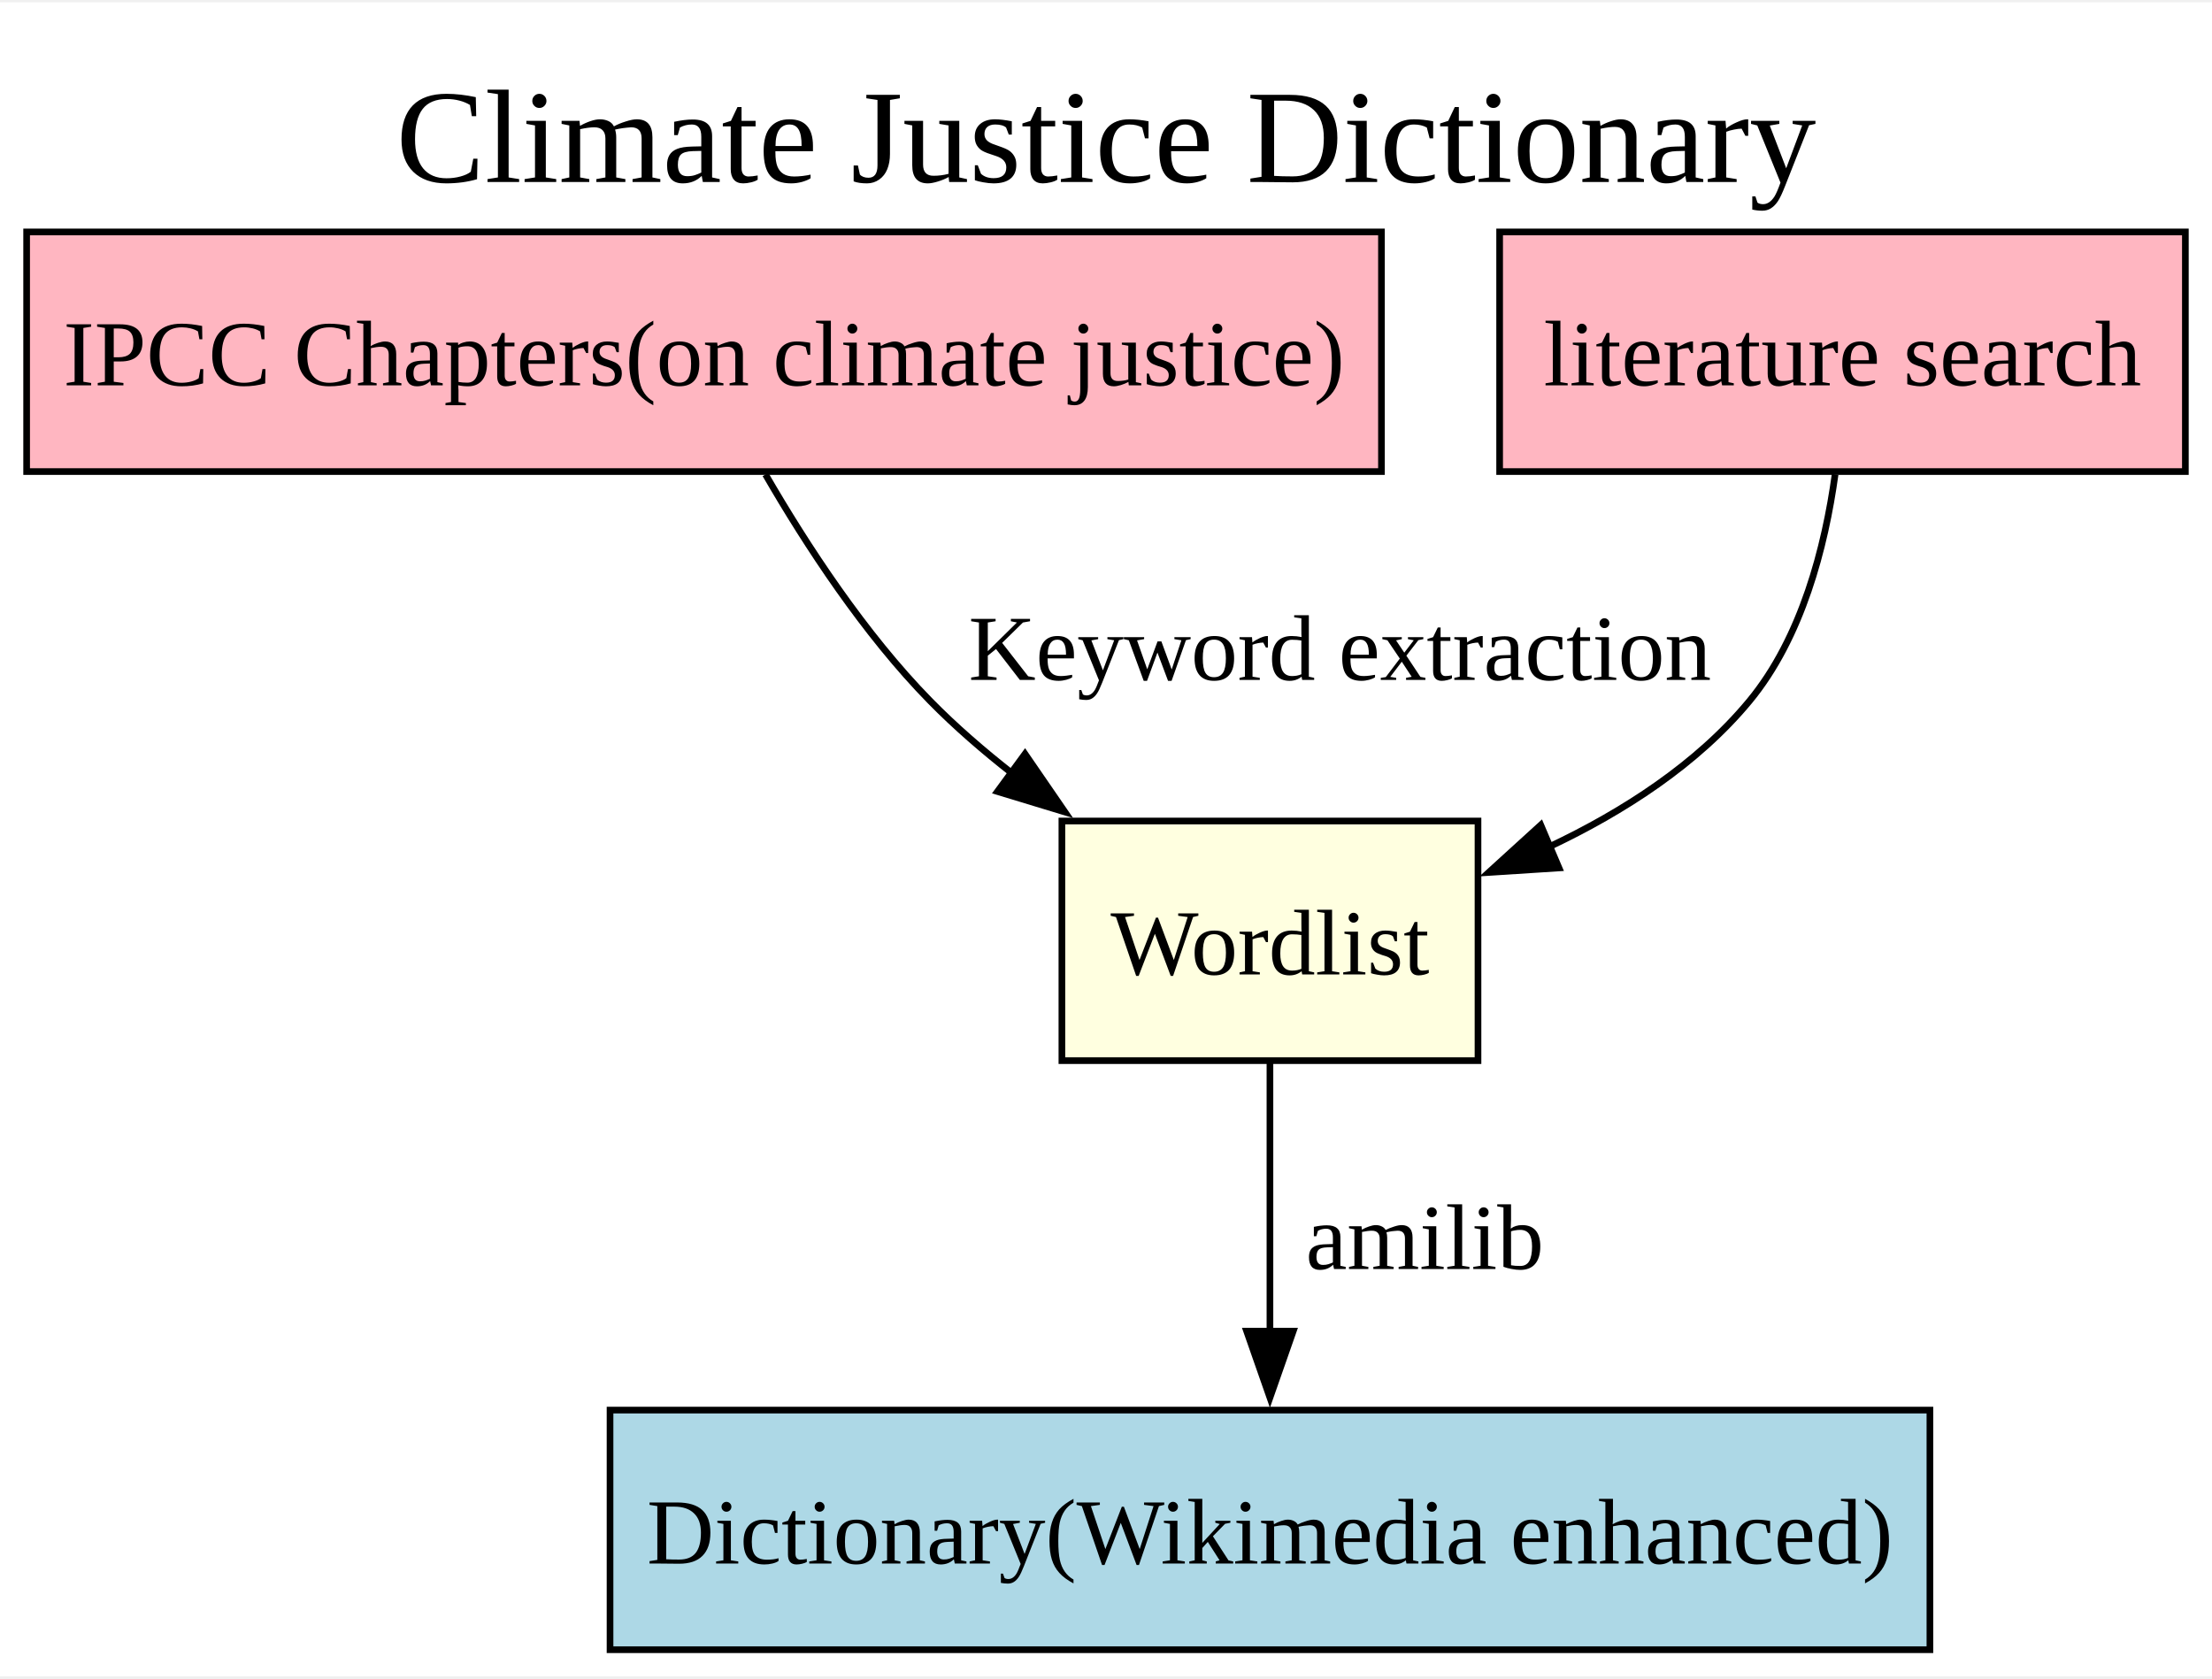
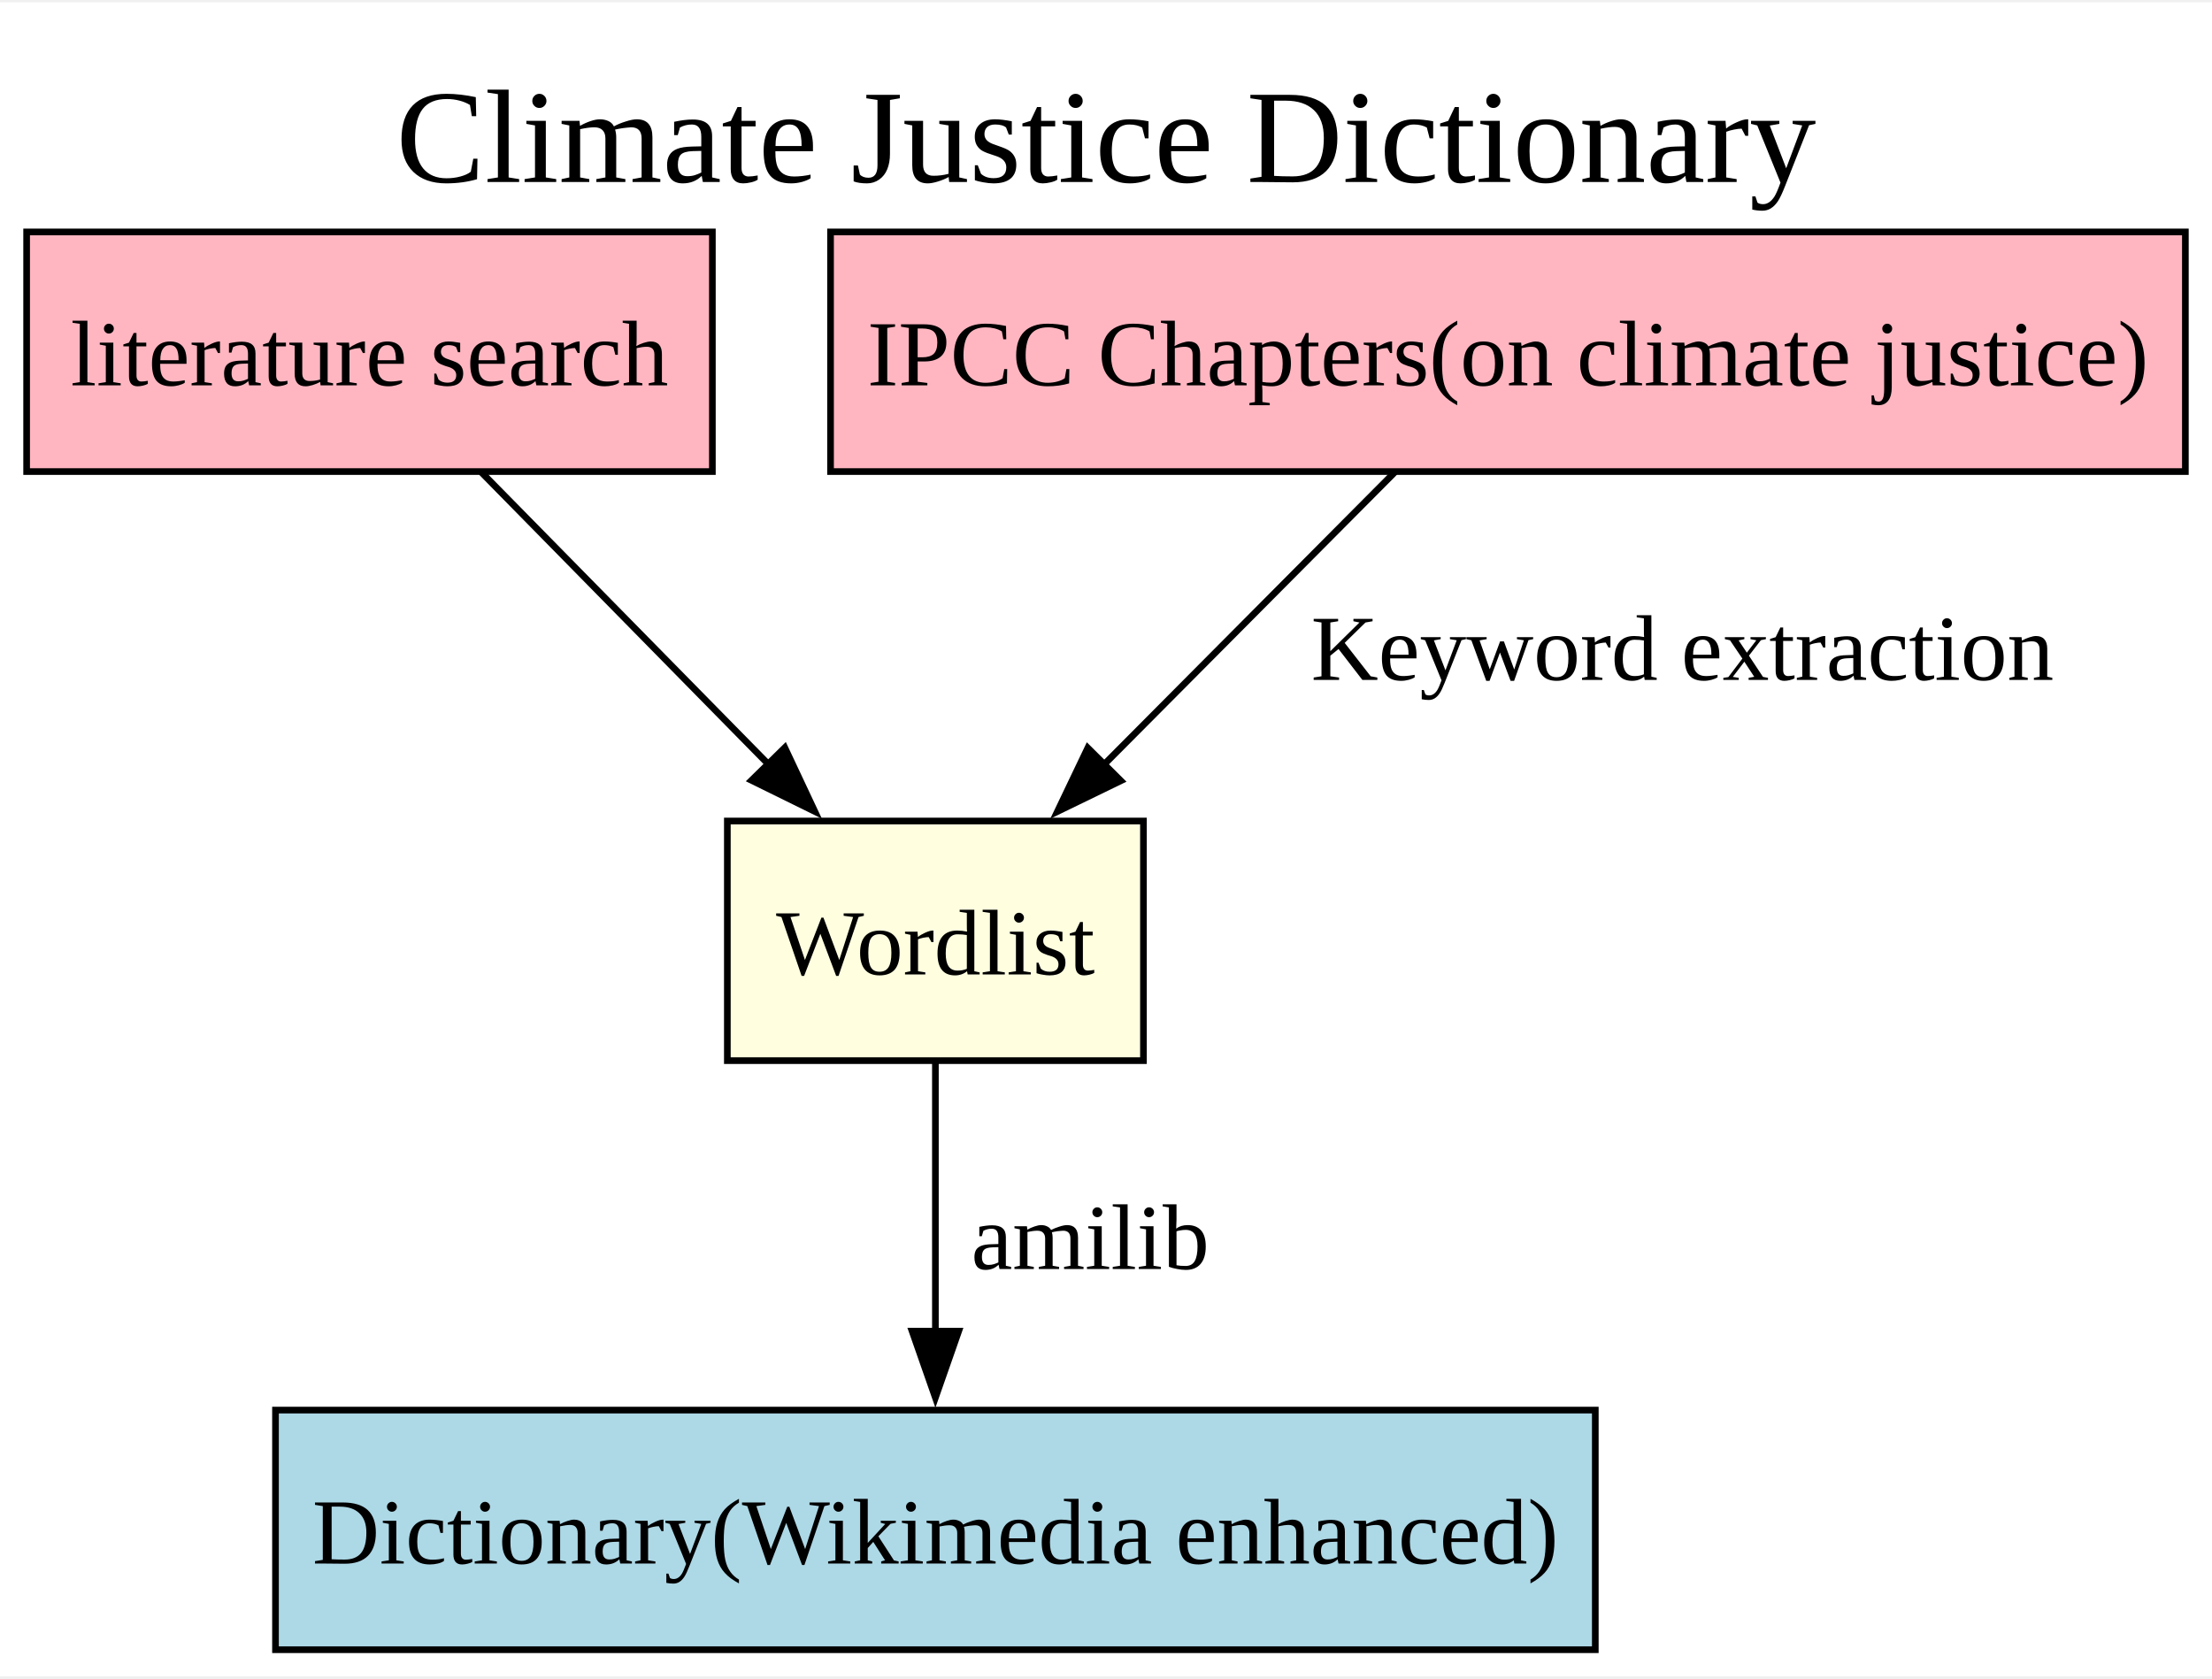
<svg xmlns="http://www.w3.org/2000/svg" width="332pt" height="252pt" viewBox="0.00 0.00 332.25 251.50">
  <g id="graph0" class="graph" transform="scale(1 1) rotate(0) translate(4 247.5)">
    <polygon fill="white" stroke="none" points="-4,4 -4,-247.5 328.25,-247.5 328.25,4 -4,4" />
    <text text-anchor="middle" x="162.12" y="-220.5" font-family="Times New Roman,serif" font-size="20.00">Climate Justice Dictionary</text>
    <g id="node1" class="node">
-       <polygon fill="lightpink" stroke="black" points="203.5,-213 0,-213 0,-177 203.5,-177 203.5,-213" />
-       <text text-anchor="middle" x="101.75" y="-189.95" font-family="Times New Roman,serif" font-size="14.00">IPCC Chapters(on climate justice)</text>
+       <polygon fill="lightpink" stroke="black" points="103,-213 0,-213 0,-177 103,-177 103,-213" />
+       <text text-anchor="middle" x="51.5" y="-189.95" font-family="Times New Roman,serif" font-size="14.00">literature search</text>
    </g>
    <g id="node2" class="node">
-       <polygon fill="lightyellow" stroke="black" points="218,-124.5 155.5,-124.5 155.5,-88.5 218,-88.5 218,-124.5" />
-       <text text-anchor="middle" x="186.75" y="-101.45" font-family="Times New Roman,serif" font-size="14.00">Wordlist</text>
+       <polygon fill="lightyellow" stroke="black" points="167.75,-124.5 105.25,-124.5 105.25,-88.5 167.75,-88.5 167.75,-124.5" />
+       <text text-anchor="middle" x="136.5" y="-101.45" font-family="Times New Roman,serif" font-size="14.00">Wordlist</text>
    </g>
    <g id="edge1" class="edge">
-       <path fill="none" stroke="black" d="M110.98,-176.56C117.11,-165.97 125.84,-152.59 135.75,-142.5 139.5,-138.68 143.73,-135.02 148.1,-131.6" />
-       <polygon fill="black" stroke="black" points="149.96,-134.58 155.96,-125.85 145.82,-128.93 149.96,-134.58" />
-       <text text-anchor="middle" x="197.25" y="-145.7" font-family="Times New Roman,serif" font-size="14.00">   Keyword extraction </text>
+       <path fill="none" stroke="black" d="M68.29,-176.91C80.67,-164.32 97.7,-146.98 111.65,-132.79" />
+       <polygon fill="black" stroke="black" points="113.88,-135.52 118.39,-125.93 108.88,-130.61 113.88,-135.52" />
    </g>
    <g id="node3" class="node">
-       <polygon fill="lightblue" stroke="black" points="285.88,-36 87.63,-36 87.63,0 285.88,0 285.88,-36" />
-       <text text-anchor="middle" x="186.75" y="-12.95" font-family="Times New Roman,serif" font-size="14.00">Dictionary(Wikimedia enhanced)</text>
+       <polygon fill="lightblue" stroke="black" points="235.62,-36 37.38,-36 37.38,0 235.62,0 235.62,-36" />
+       <text text-anchor="middle" x="136.5" y="-12.95" font-family="Times New Roman,serif" font-size="14.00">Dictionary(Wikimedia enhanced)</text>
    </g>
    <g id="edge2" class="edge">
-       <path fill="none" stroke="black" d="M186.75,-88.41C186.75,-76.76 186.75,-61.05 186.75,-47.52" />
-       <polygon fill="black" stroke="black" points="190.25,-47.86 186.75,-37.86 183.25,-47.86 190.25,-47.86" />
-       <text text-anchor="middle" x="210" y="-57.2" font-family="Times New Roman,serif" font-size="14.00">   amilib</text>
+       <path fill="none" stroke="black" d="M136.5,-88.41C136.5,-76.76 136.5,-61.05 136.5,-47.52" />
+       <polygon fill="black" stroke="black" points="140,-47.86 136.5,-37.86 133,-47.86 140,-47.86" />
+       <text text-anchor="middle" x="159.75" y="-57.2" font-family="Times New Roman,serif" font-size="14.00">   amilib</text>
    </g>
    <g id="node4" class="node">
-       <polygon fill="lightpink" stroke="black" points="324.25,-213 221.25,-213 221.25,-177 324.25,-177 324.25,-213" />
-       <text text-anchor="middle" x="272.75" y="-189.95" font-family="Times New Roman,serif" font-size="14.00">literature search</text>
+       <polygon fill="lightpink" stroke="black" points="324.25,-213 120.75,-213 120.75,-177 324.25,-177 324.25,-213" />
+       <text text-anchor="middle" x="222.5" y="-189.95" font-family="Times New Roman,serif" font-size="14.00">IPCC Chapters(on climate justice)</text>
    </g>
    <g id="edge3" class="edge">
-       <path fill="none" stroke="black" d="M271.64,-176.57C270.14,-165.72 266.67,-152.06 258.75,-142.5 250.89,-133.01 239.84,-125.9 228.75,-120.65" />
-       <polygon fill="black" stroke="black" points="230.17,-117.45 219.6,-116.77 227.43,-123.9 230.17,-117.45" />
+       <path fill="none" stroke="black" d="M205.51,-176.91C192.99,-164.32 175.75,-146.98 161.64,-132.79" />
+       <polygon fill="black" stroke="black" points="164.35,-130.55 154.82,-125.92 159.39,-135.48 164.35,-130.55" />
+       <text text-anchor="middle" x="248.7" y="-145.7" font-family="Times New Roman,serif" font-size="14.00">   Keyword extraction </text>
    </g>
  </g>
</svg>
